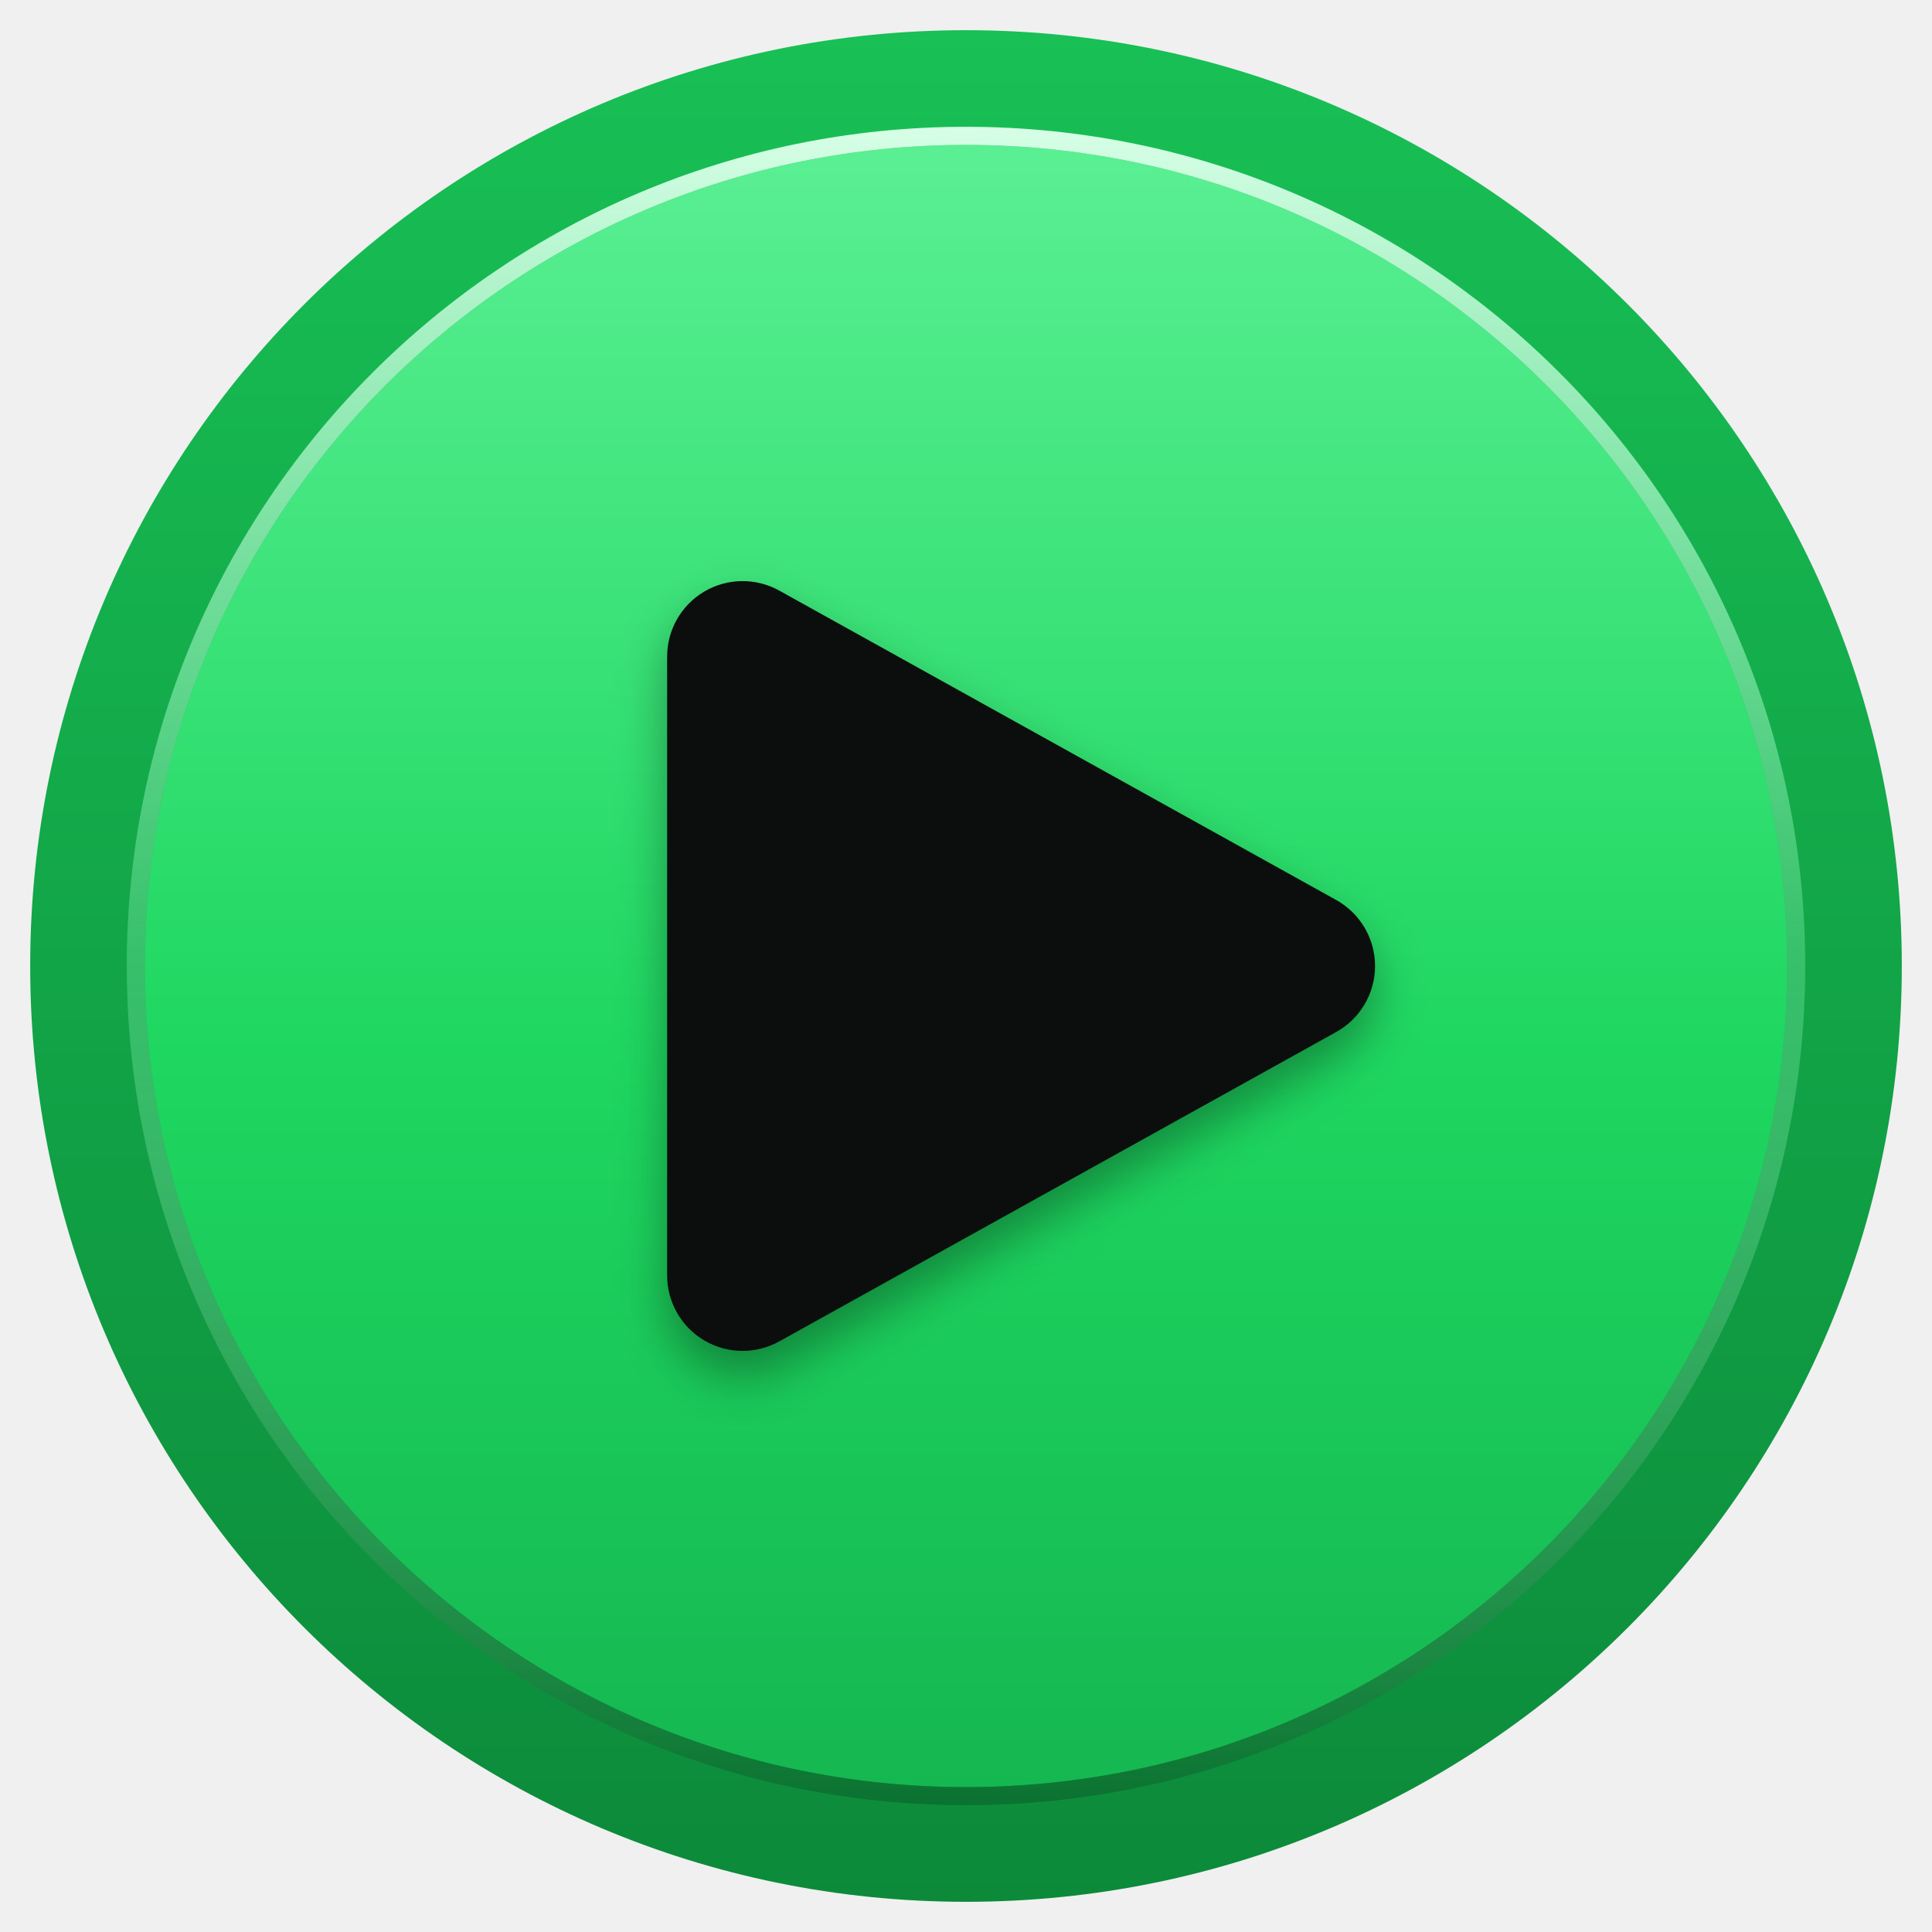
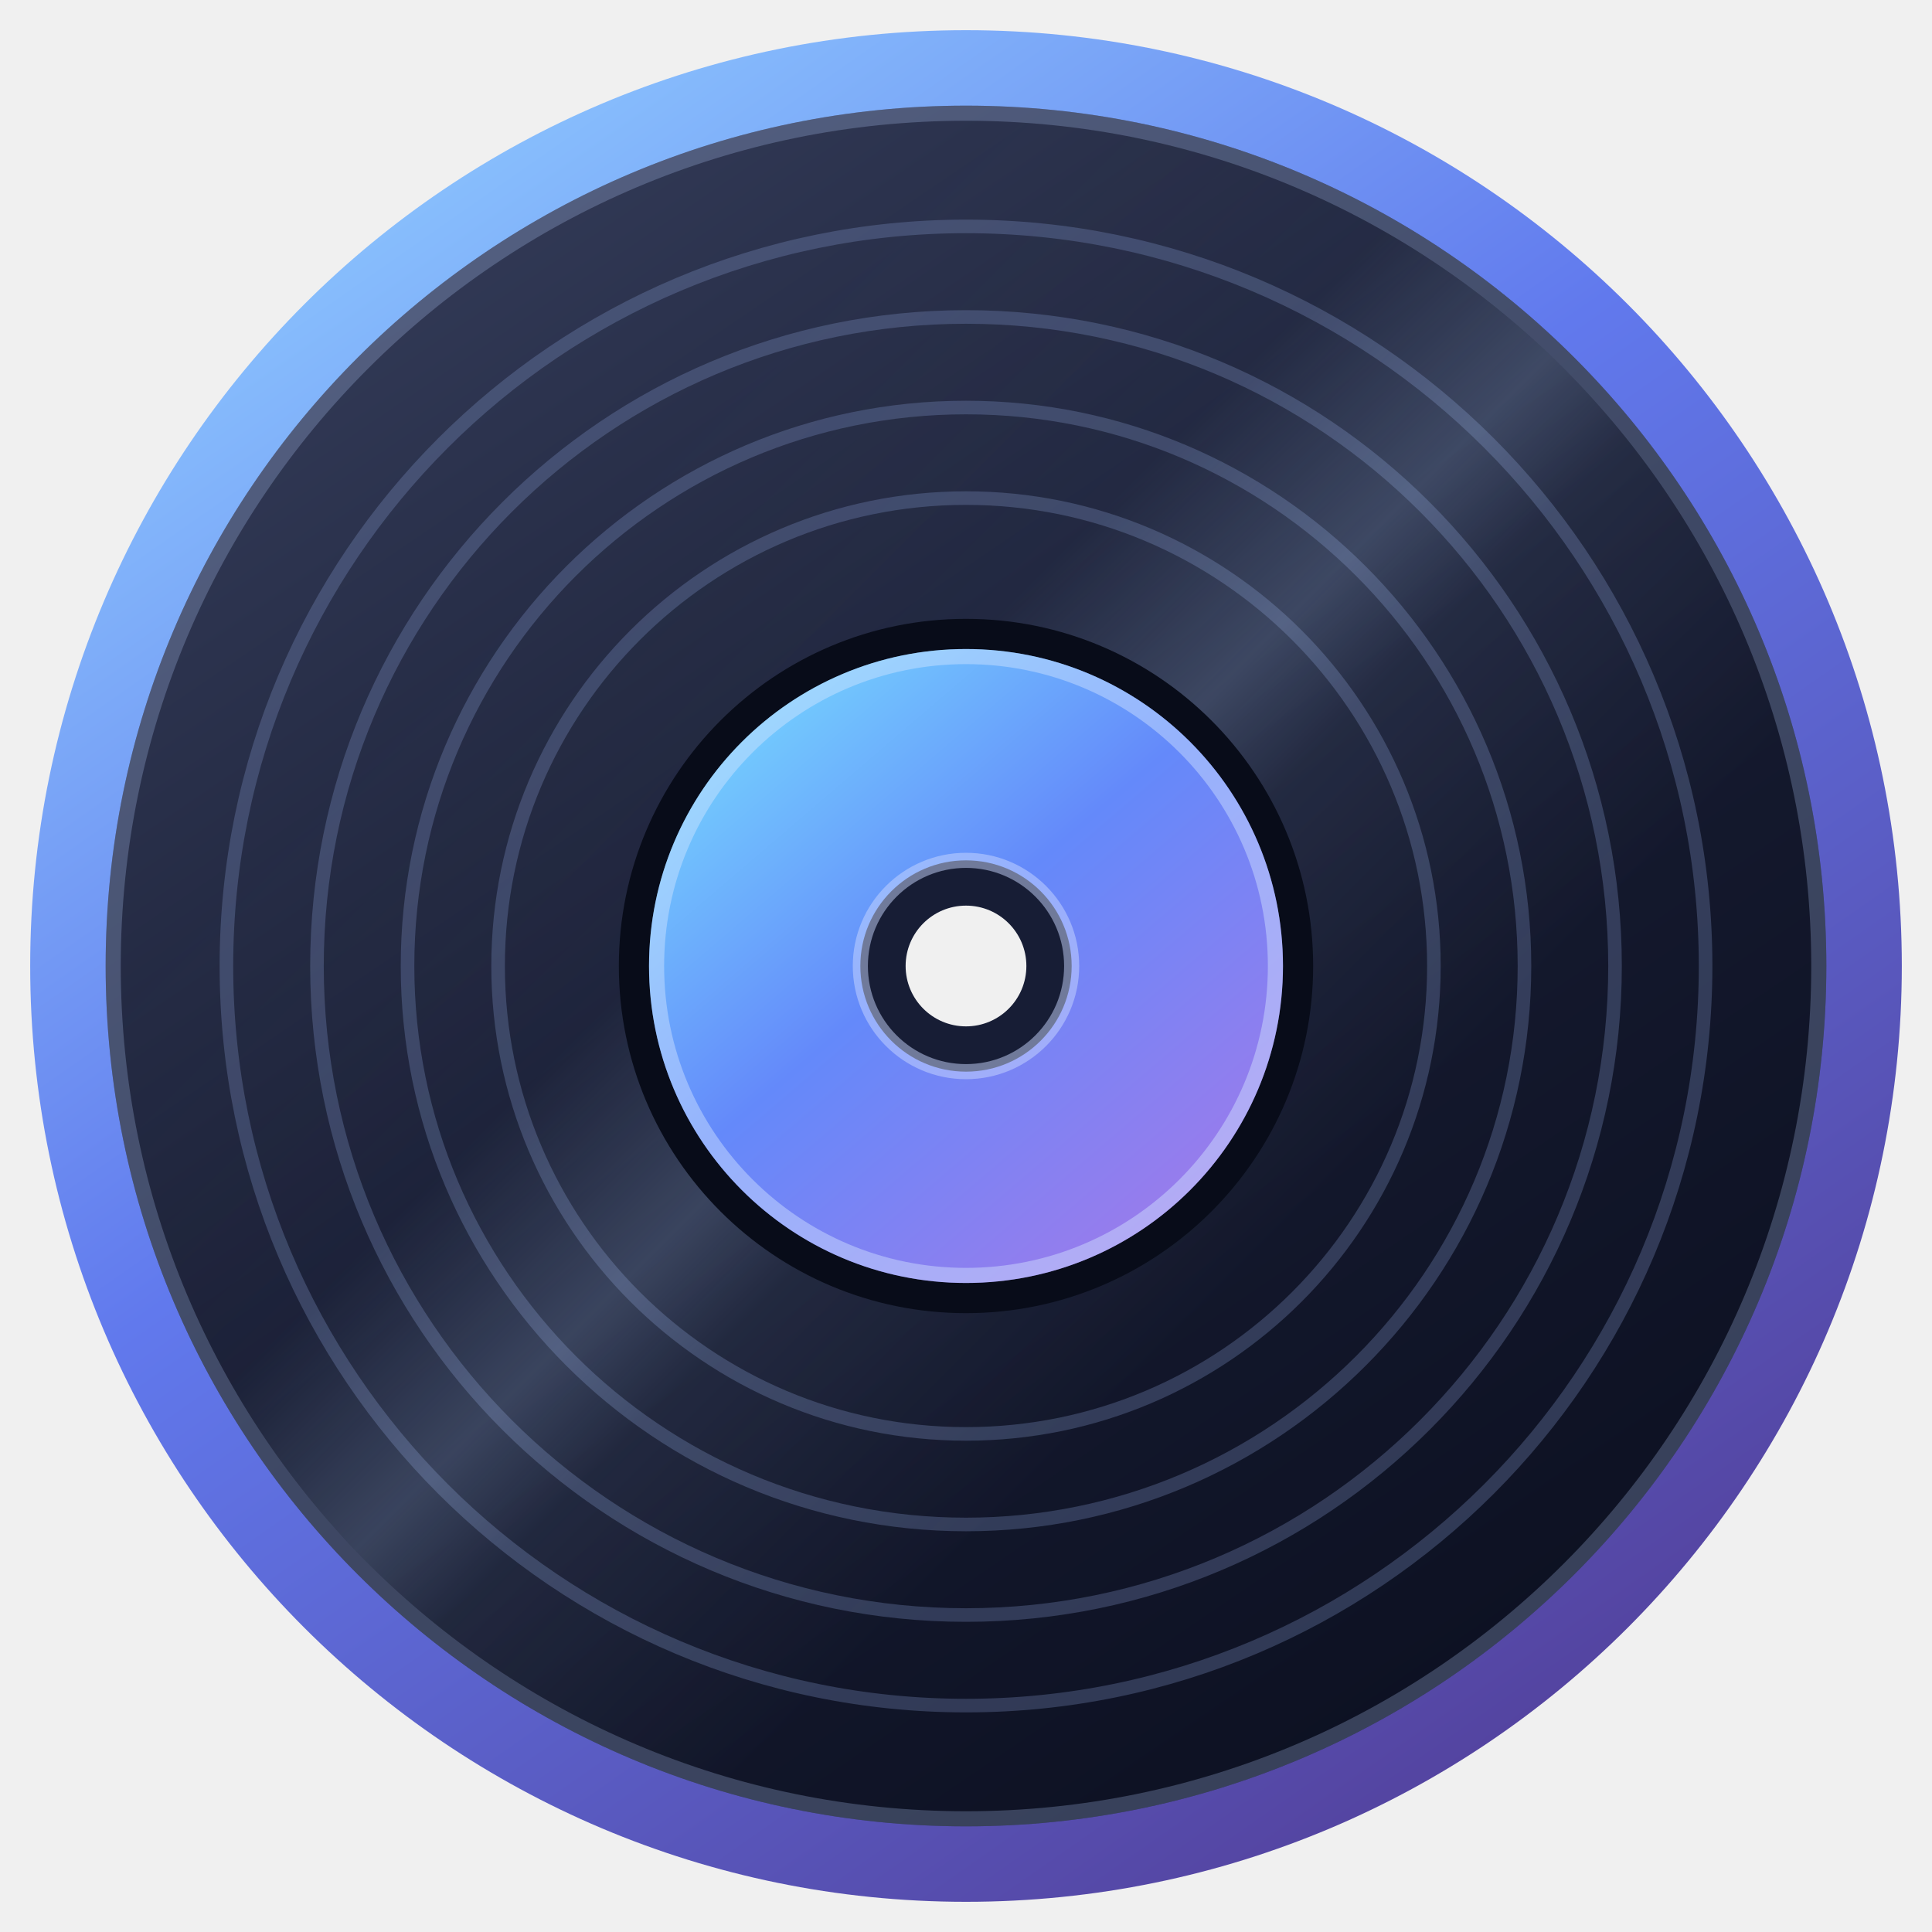
<svg xmlns="http://www.w3.org/2000/svg" viewBox="0 0 128 128" width="128" height="128">
  <defs>
-     <linearGradient id="rim" x1="0" y1="2" x2="0" y2="126" gradientUnits="userSpaceOnUse">
-       <stop offset="0" stop-color="#18c055" />
-       <stop offset="1" stop-color="#0c8a3a" />
+     <linearGradient id="rim" x1="22" y1="8" x2="101" y2="121" gradientUnits="userSpaceOnUse">
+       <stop stop-color="#8dc8ff" />
+       <stop offset="0.42" stop-color="#6179ed" />
+       <stop offset="1" stop-color="#53409b" />
    </linearGradient>
-     <linearGradient id="face" x1="0" y1="8" x2="0" y2="120" gradientUnits="userSpaceOnUse">
-       <stop offset="0" stop-color="#5cf095" />
-       <stop offset="0.55" stop-color="#1ed760" />
-       <stop offset="1" stop-color="#15b650" />
+     <linearGradient id="vinyl" x1="25" y1="12" x2="97" y2="118" gradientUnits="userSpaceOnUse">
+       <stop stop-color="#343c59" />
+       <stop offset="0.5" stop-color="#171c32" />
+       <stop offset="1" stop-color="#0c1021" />
    </linearGradient>
-     <linearGradient id="edge" x1="0" y1="8" x2="0" y2="120" gradientUnits="userSpaceOnUse">
-       <stop offset="0" stop-color="#d9ffe8" />
-       <stop offset="0.5" stop-color="#7bf0aa" stop-opacity="0.35" />
-       <stop offset="1" stop-color="#0a6e2e" stop-opacity="0.9" />
+     <linearGradient id="label" x1="47" y1="43" x2="83" y2="85" gradientUnits="userSpaceOnUse">
+       <stop stop-color="#77deff" />
+       <stop offset="0.45" stop-color="#6489fa" />
+       <stop offset="1" stop-color="#a878e8" />
    </linearGradient>
-     <filter id="lift" color-interpolation-filters="sRGB" x="-30%" y="-30%" width="160%" height="160%">
-       <feGaussianBlur in="SourceAlpha" stdDeviation="1.6" />
-       <feOffset dy="1.6" />
-       <feComponentTransfer>
-         <feFuncA type="linear" slope="0.35" />
-       </feComponentTransfer>
-       <feMerge>
-         <feMergeNode />
-         <feMergeNode in="SourceGraphic" />
-       </feMerge>
-     </filter>
+     <linearGradient id="reflection" x1="20" y1="20" x2="108" y2="108" gradientUnits="userSpaceOnUse">
+       <stop offset="0.18" stop-color="#b9d6ff" stop-opacity="0" />
+       <stop offset="0.38" stop-color="#b9d6ff" stop-opacity="0.02" />
+       <stop offset="0.49" stop-color="#b9d6ff" stop-opacity="0.22" />
+       <stop offset="0.55" stop-color="#b9d6ff" stop-opacity="0.08" />
+       <stop offset="0.72" stop-color="#b9d6ff" stop-opacity="0" />
+     </linearGradient>
+     <mask id="spindle">
+       <rect width="128" height="128" fill="white" />
+       <circle cx="64" cy="64" r="4" fill="black" />
+     </mask>
  </defs>
-   <circle cx="64" cy="64" r="62" fill="url(#rim)" />
-   <circle cx="64" cy="64" r="54.4" fill="url(#face)" />
-   <circle cx="64" cy="64" r="55" fill="none" stroke="url(#edge)" stroke-width="1.2" />
-   <path d="M44.2 43.5 A5 5 0 0 1 51.63 39.13 L88.53 59.63 A5 5 0 0 1 88.53 68.37 L51.63 88.87 A5 5 0 0 1 44.2 84.5 Z" fill="#0b0e0c" filter="url(#lift)" />
+   <g mask="url(#spindle)">
+     <circle cx="64" cy="64" r="62" fill="url(#rim)" />
+     <circle cx="64" cy="64" r="57" fill="url(#vinyl)" />
+     <circle cx="64" cy="64" r="56.5" fill="none" stroke="#bad0ff" stroke-opacity="0.25" />
+     <g fill="none" stroke="#8a9fd4" stroke-width="0.9" stroke-opacity="0.28">
+       <circle cx="64" cy="64" r="49" />
+       <circle cx="64" cy="64" r="43" />
+       <circle cx="64" cy="64" r="37" />
+       <circle cx="64" cy="64" r="31" />
+     </g>
+     <circle cx="64" cy="64" r="56" fill="url(#reflection)" />
+     <circle cx="64" cy="64" r="23" fill="#080c19" />
+     <circle cx="64" cy="64" r="21" fill="url(#label)" />
+     <circle cx="64" cy="64" r="20.5" fill="none" stroke="#d4e6ff" stroke-opacity="0.45" />
+     <circle cx="64" cy="64" r="7" fill="#171d35" />
+     <circle cx="64" cy="64" r="7" fill="none" stroke="#cad8ff" stroke-opacity="0.5" />
+   </g>
</svg>
